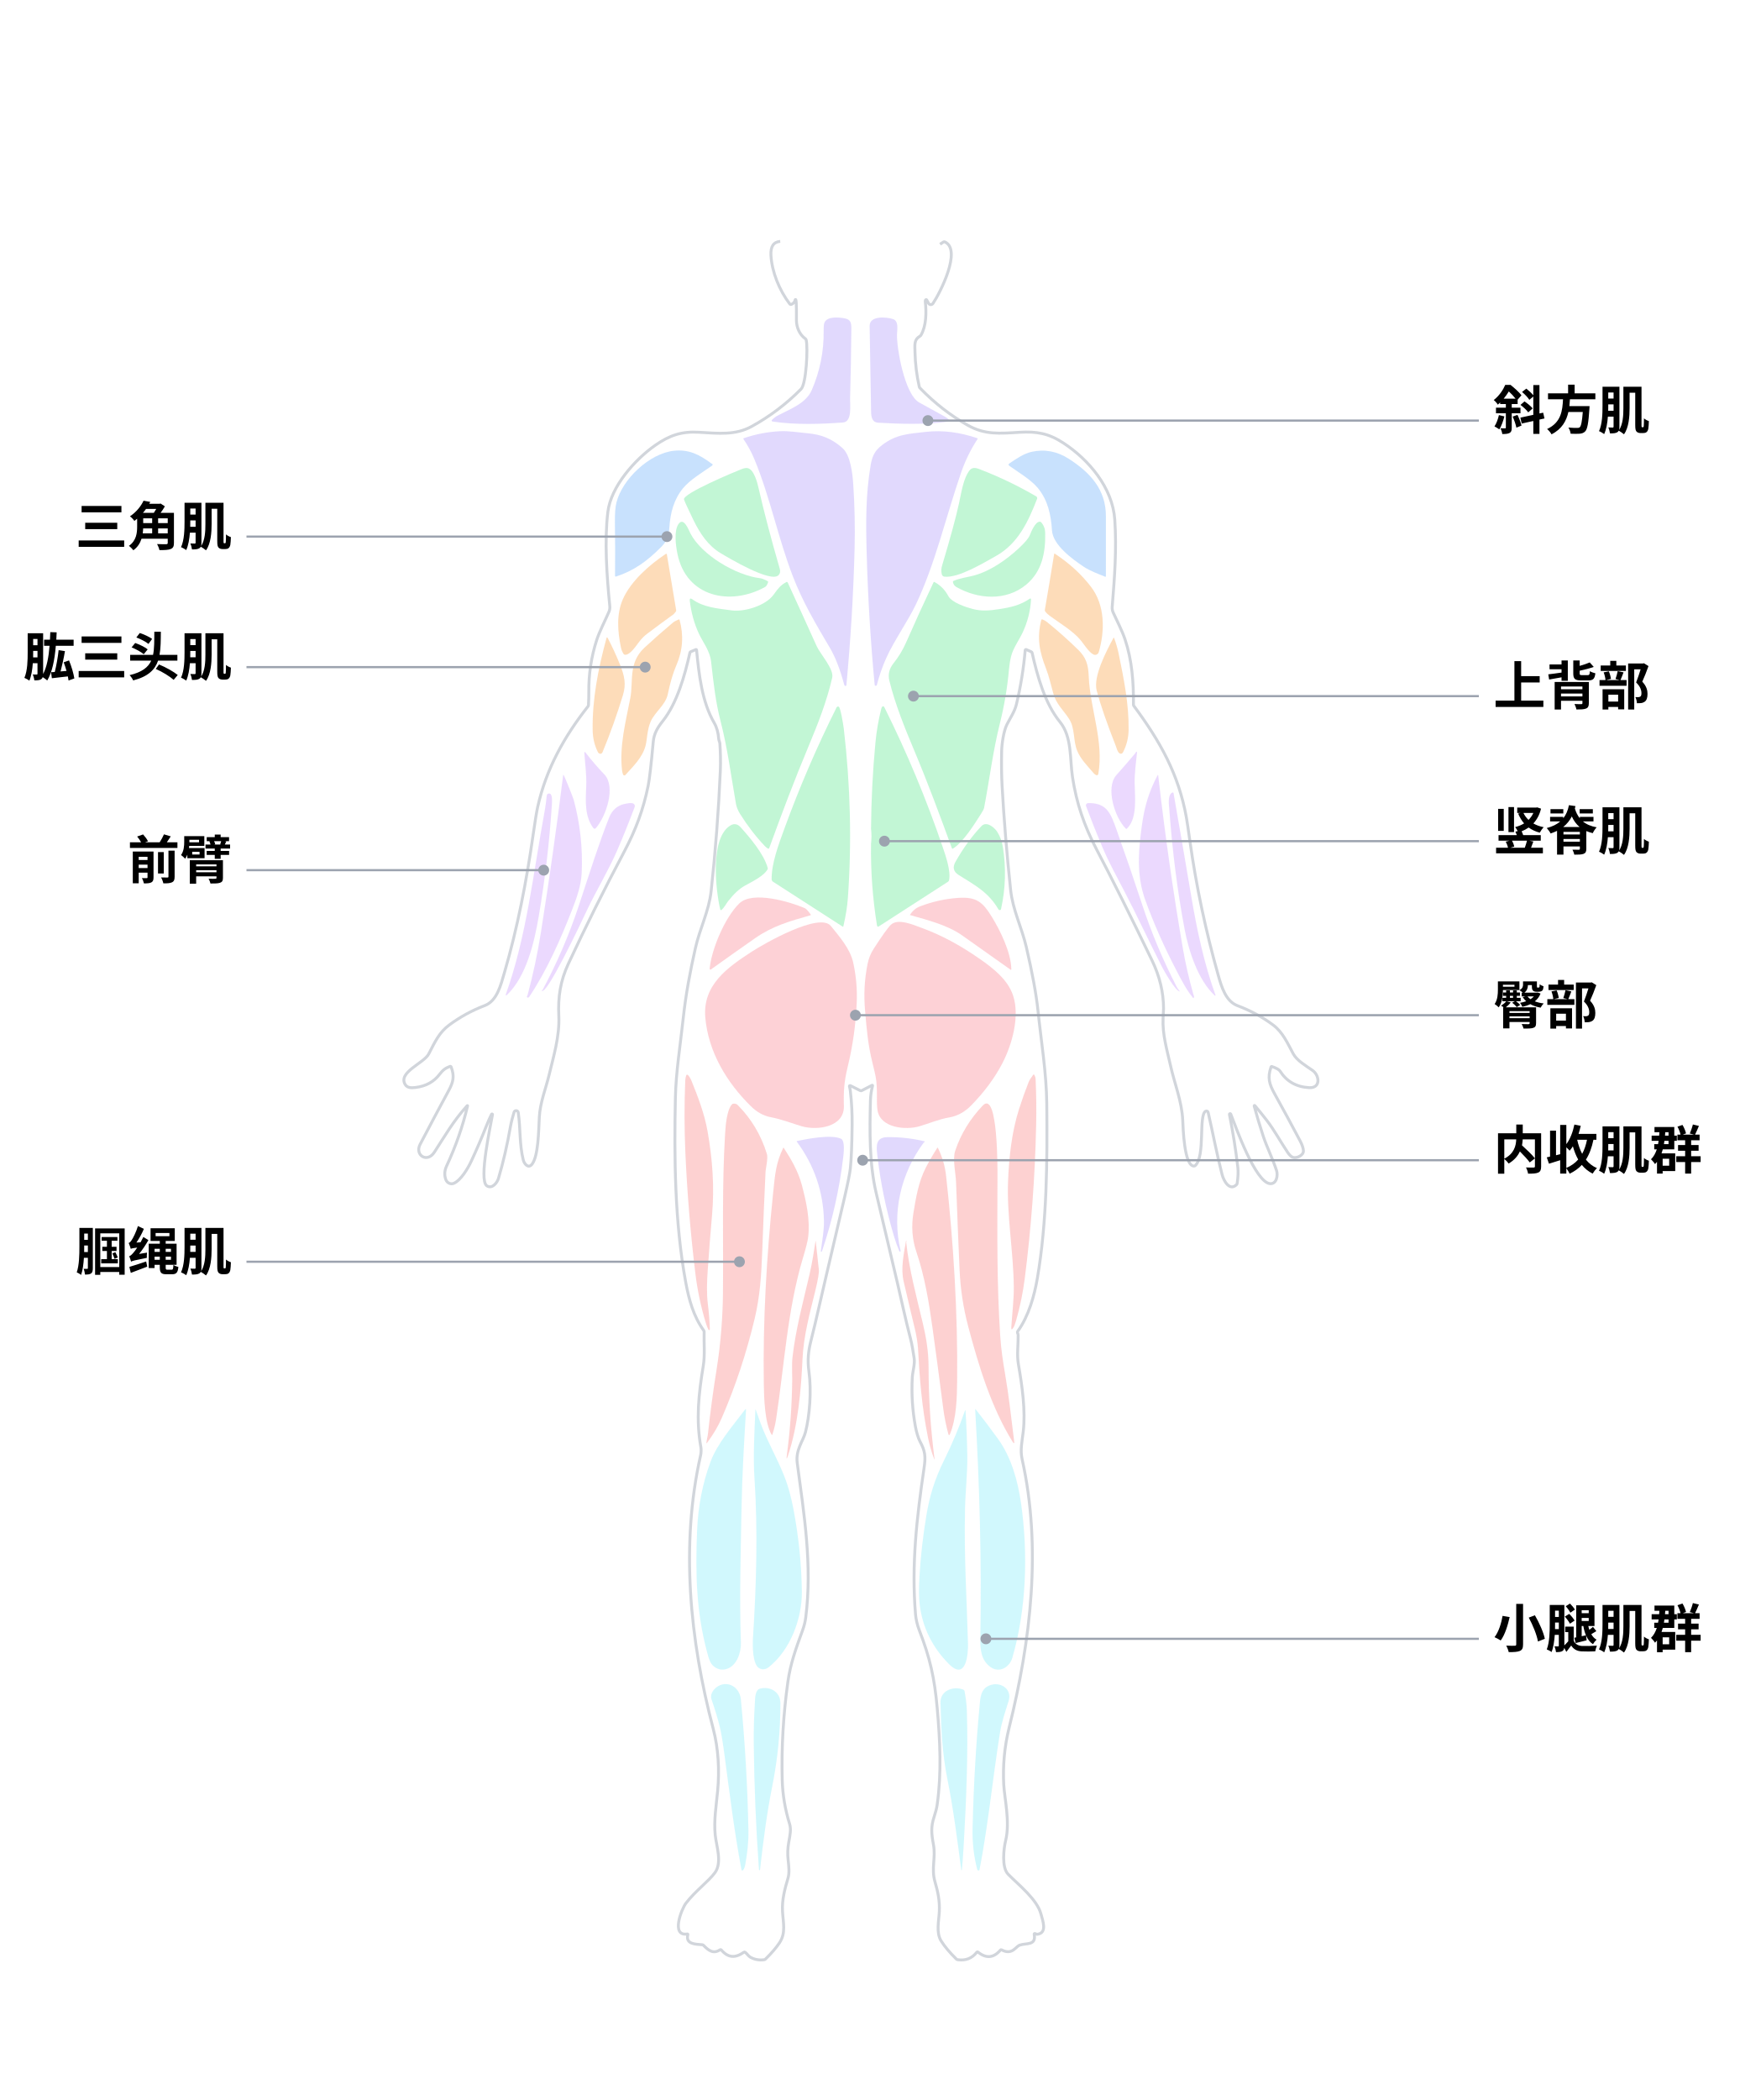
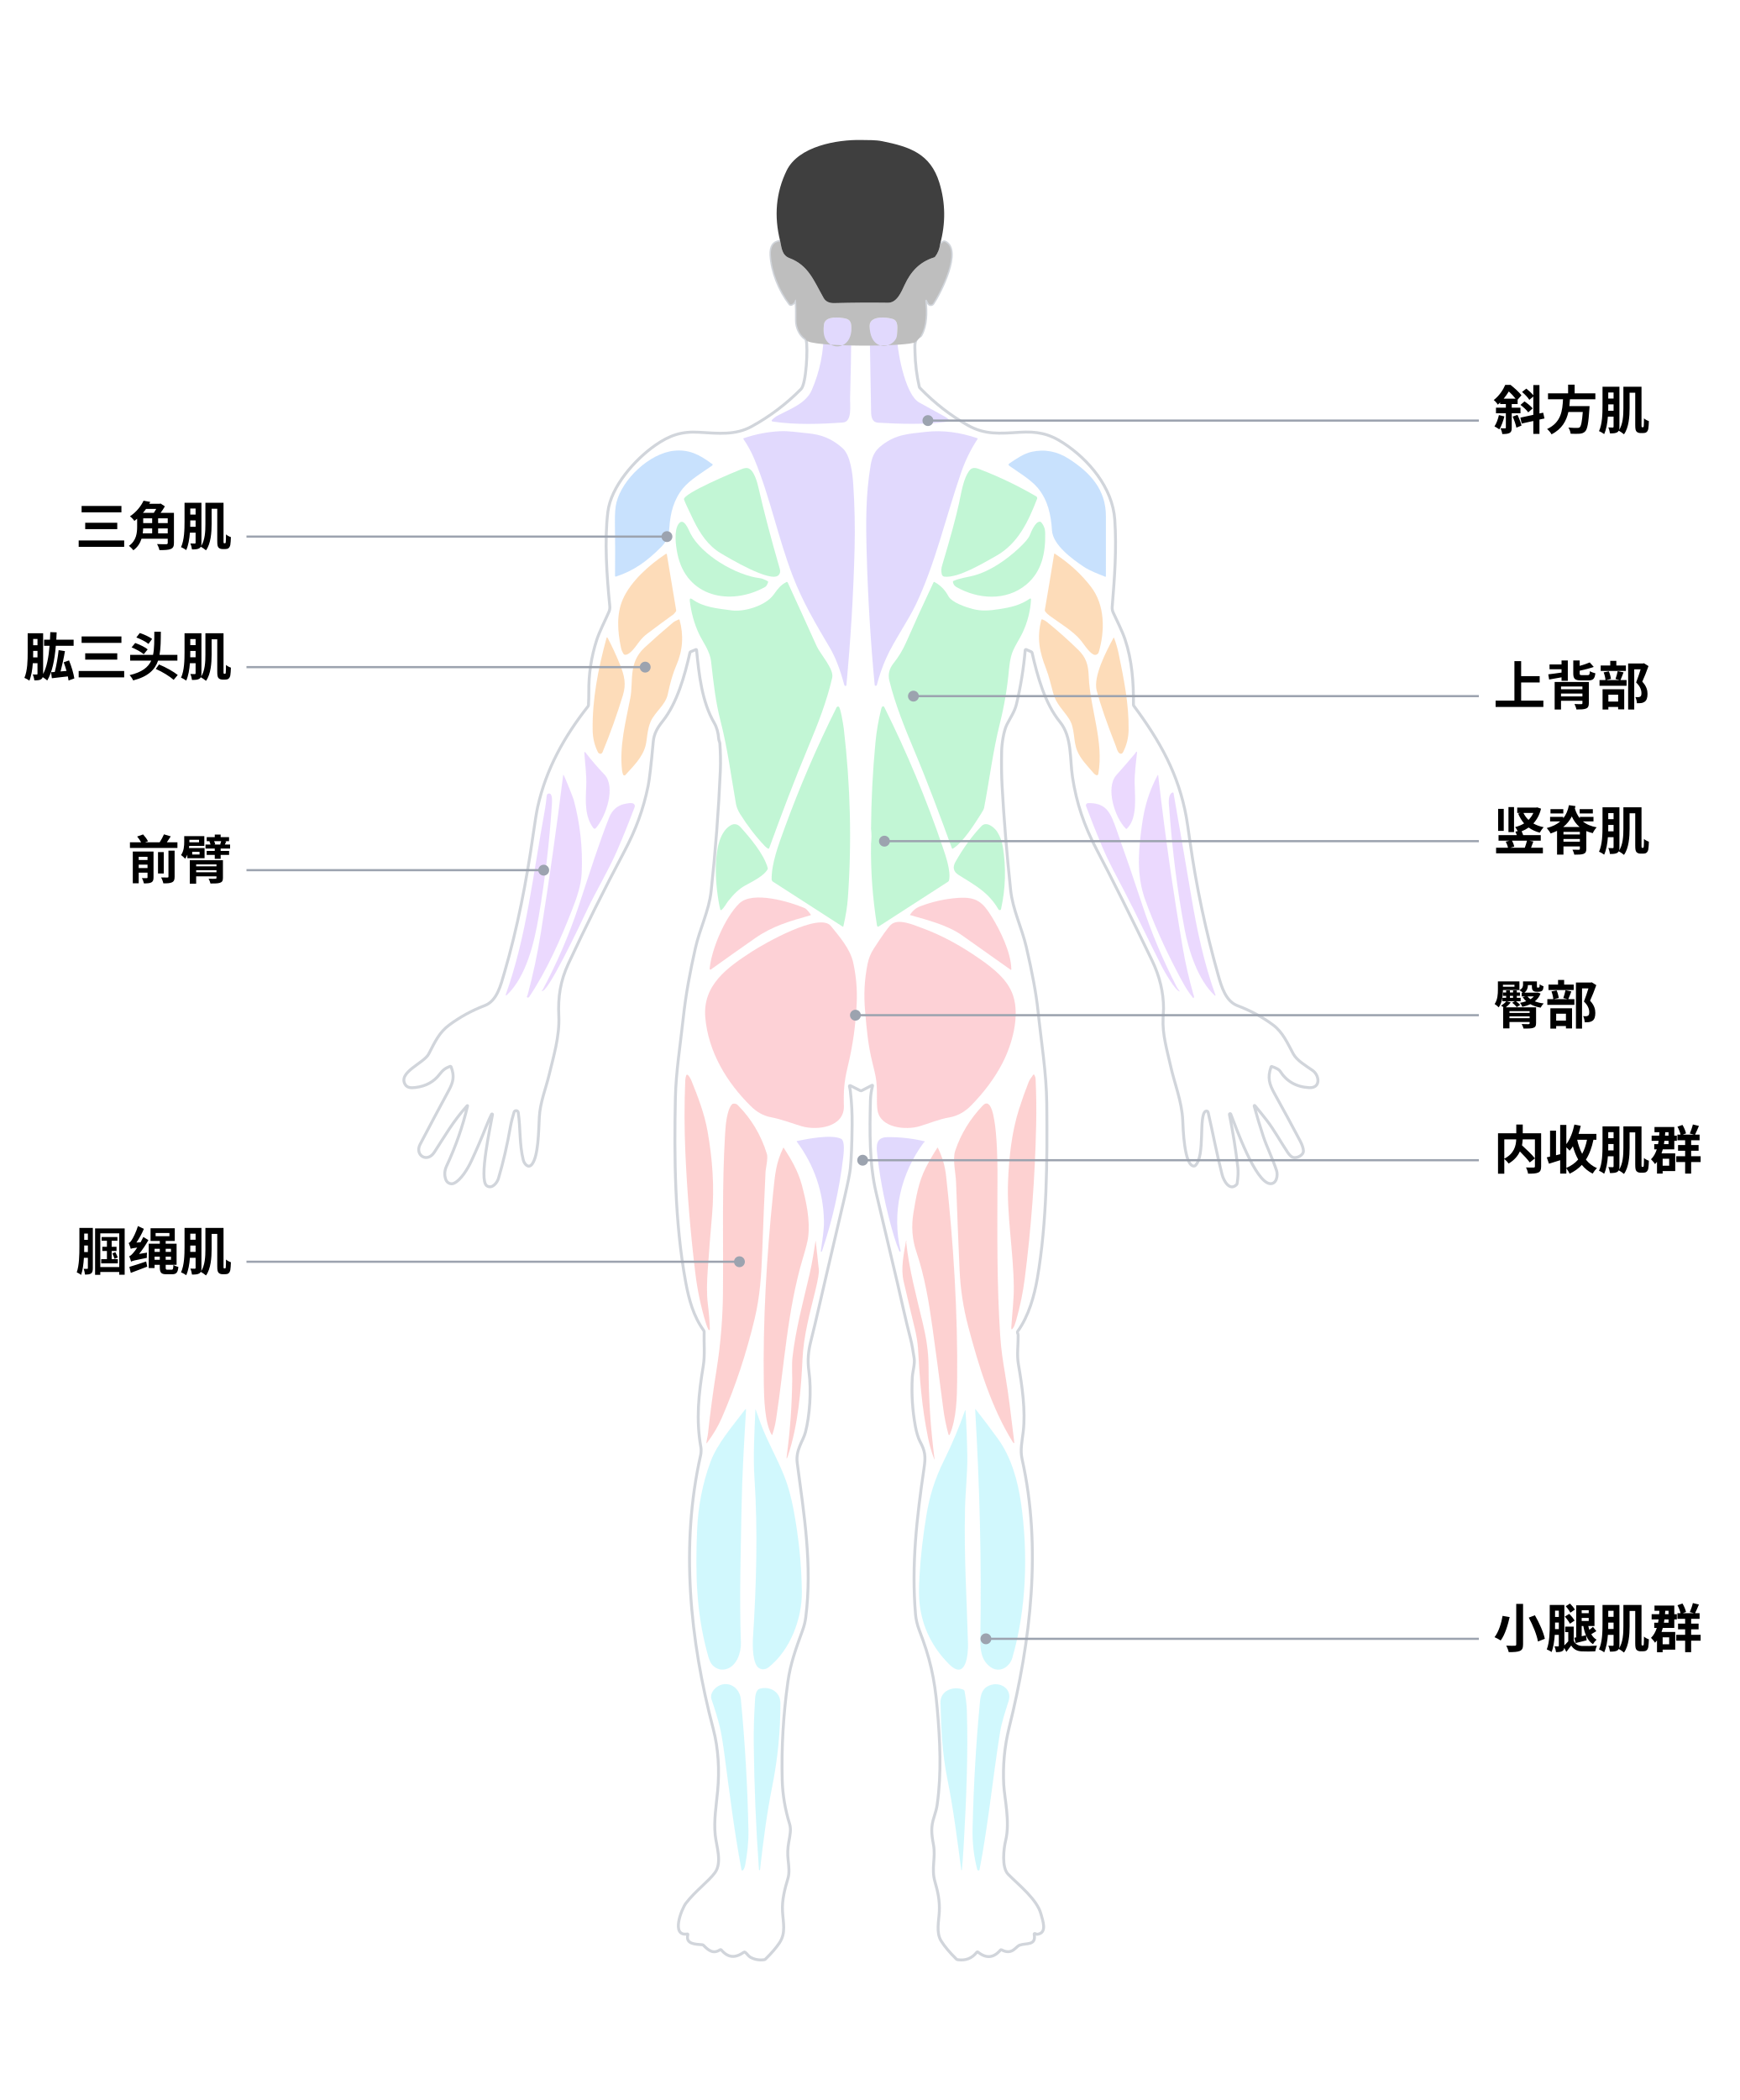
<svg xmlns="http://www.w3.org/2000/svg" viewBox="490 0 1200 1448">
  <path class="body-outline" stroke="#d1d5db" stroke-width="2" fill="none" style="vector-effect: non-scaling-stroke" d="M 1028.14 166.45 Q 1021.22 166.96 1021.73 176.02 C 1022.38 187.38 1027.41 200.00 1034.70 209.56 A 0.95 0.95 0.0 0 0 1035.77 209.88 Q 1037.97 209.08 1038.42 206.75 Q 1038.48 206.41 1038.79 206.56 C 1039.50 206.91 1039.29 219.51 1039.32 221.19 C 1039.41 225.63 1041.33 230.61 1045.48 233.58 A 1.48 1.46 -79.2 0 1 1046.03 234.40 C 1047.33 239.56 1046.14 264.59 1042.52 268.26 Q 1027.38 283.59 1008.53 293.99 C 997.30 300.18 985.80 298.88 972.00 298.05 C 960.16 297.34 951.79 300.13 941.86 307.09 C 927.96 316.83 911.37 335.39 909.24 353.00 C 906.85 372.86 908.46 396.71 910.58 417.97 Q 910.78 420.04 909.97 421.91 C 907.17 428.36 903.51 435.29 901.56 441.28 Q 895.91 458.72 896.11 477.26 Q 896.15 480.50 895.88 486.15 Q 895.86 486.66 895.55 487.06 C 879.06 508.02 866.67 530.27 860.84 556.43 Q 859.72 561.44 857.62 576.15 C 853.15 607.45 846.97 639.64 837.96 670.48 C 835.37 679.35 832.82 690.15 824.31 693.38 Q 811.21 698.35 799.91 706.70 C 793.05 711.77 790.22 717.94 785.68 726.75 C 782.37 733.16 764.38 739.29 769.45 747.77 C 771.01 750.37 774.09 750.14 776.79 749.81 Q 787.25 748.51 793.13 740.83 C 795.42 737.84 797.13 736.50 800.36 735.31 A 0.63 0.63 0.0 0 1 801.16 735.68 C 803.48 741.92 802.81 745.80 799.51 751.90 Q 789.51 770.39 779.78 789.01 C 775.87 796.49 784.57 802.15 789.55 794.51 C 796.72 783.50 802.47 773.20 812.06 762.59 Q 812.62 761.98 812.43 762.79 Q 807.49 783.70 798.01 804.03 Q 795.79 808.79 797.53 813.47 C 798.35 815.65 800.88 816.85 802.95 815.95 C 807.95 813.78 812.74 805.60 815.08 800.58 Q 820.51 788.92 825.23 776.95 Q 827.37 771.52 829.06 768.26 A 0.34 0.34 0.0 0 1 829.69 768.47 C 828.65 774.94 819.92 813.84 825.80 817.66 C 829.47 820.04 832.91 815.52 833.80 812.51 Q 838.73 795.91 842.08 776.75 C 842.69 773.31 843.62 770.03 844.54 766.92 A 1.49 1.49 0.0 0 1 847.45 767.13 C 849.06 778.16 848.17 788.91 850.91 799.85 C 851.57 802.48 854.41 806.12 856.99 802.69 C 861.32 796.92 861.47 780.19 861.98 770.25 C 862.50 760.22 866.62 750.03 868.70 741.28 C 871.57 729.16 876.10 714.64 875.42 700.50 C 874.79 687.46 876.48 676.40 882.00 664.53 Q 899.81 626.31 920.51 587.27 C 928.60 572.01 933.68 558.17 937.01 542.00 Q 938.40 535.24 940.57 511.31 C 941.06 506.01 943.33 501.94 947.04 497.29 C 957.02 484.77 962.25 465.95 965.86 450.00 Q 965.97 449.54 966.40 449.37 L 969.87 447.93 Q 970.39 447.72 970.44 448.27 C 972.08 465.19 974.18 483.97 982.58 498.42 Q 985.25 503.01 985.69 509.45 C 985.76 510.51 986.43 511.70 986.49 512.50 C 986.89 517.68 987.09 525.23 986.82 531.50 Q 985.00 573.11 980.47 614.52 C 978.98 628.13 972.65 640.33 969.66 653.60 C 966.01 669.78 963.02 685.46 961.19 702.45 C 959.24 720.52 956.19 739.39 955.83 756.75 C 954.96 797.57 955.28 842.51 962.96 884.21 C 965.15 896.11 968.33 907.72 975.37 917.40 A 1.48 1.46 27.9 0 1 975.65 918.29 C 975.42 926.20 976.32 934.21 975.03 942.01 C 971.89 960.94 969.95 978.86 973.41 997.96 C 973.70 999.53 973.58 1001.87 973.23 1003.42 C 959.26 1065.20 965.77 1130.76 981.86 1191.82 C 985.51 1205.68 986.32 1220.46 984.96 1234.92 C 984.02 1244.98 982.27 1255.20 983.30 1265.30 C 984.08 1272.87 988.23 1284.18 983.14 1291.21 C 978.75 1297.25 969.45 1303.98 963.07 1312.35 C 960.11 1316.25 952.52 1335.31 964.02 1333.54 Q 964.55 1333.46 964.42 1333.98 C 962.73 1340.59 969.52 1340.54 974.36 1340.95 Q 974.88 1341.00 975.24 1341.37 C 978.64 1344.83 981.89 1347.54 986.66 1344.41 Q 987.11 1344.12 987.46 1344.52 C 992.32 1350.09 997.09 1350.27 1003.06 1346.11 Q 1003.50 1345.80 1003.93 1346.12 C 1005.34 1347.18 1006.20 1348.82 1007.59 1349.58 Q 1011.98 1351.98 1017.08 1351.27 A 1.56 1.56 0.0 0 0 1017.93 1350.86 Q 1024.28 1344.70 1027.72 1339.46 C 1032.14 1332.71 1030.13 1325.67 1029.71 1317.92 C 1029.27 1309.96 1031.28 1302.44 1033.52 1294.97 C 1034.58 1291.42 1034.05 1286.50 1033.60 1282.59 Q 1032.89 1276.40 1034.01 1270.28 C 1034.95 1265.11 1035.75 1261.39 1034.60 1257.67 Q 1029.90 1242.46 1029.51 1227.25 Q 1028.64 1193.94 1033.40 1159.73 C 1035.13 1147.30 1038.92 1136.76 1043.43 1124.47 Q 1045.16 1119.75 1045.73 1115.31 C 1050.32 1079.07 1044.60 1044.51 1039.86 1008.73 C 1038.66 999.61 1043.98 993.60 1045.54 987.51 C 1048.41 976.36 1049.80 959.10 1047.93 945.66 C 1046.88 938.09 1047.48 931.84 1049.21 924.99 C 1053.15 909.35 1056.75 892.75 1059.78 880.01 Q 1066.27 852.63 1072.60 825.22 Q 1075.98 810.55 1076.49 805.75 Q 1077.50 796.31 1077.72 775.82 Q 1077.85 764.16 1076.54 752.58 Q 1076.32 750.58 1075.99 749.61 Q 1075.45 748.03 1076.95 748.78 L 1083.35 752.00 A 1.10 1.08 44.4 0 0 1084.32 752.00 L 1091.50 748.31 A 0.24 0.24 0.0 0 1 1091.84 748.59 Q 1090.49 753.63 1090.36 758.75 C 1089.82 779.99 1089.54 802.24 1094.28 822.45 Q 1101.55 853.47 1108.92 884.46 C 1111.25 894.25 1114.60 910.13 1117.95 922.87 C 1119.13 927.36 1119.75 931.95 1120.50 936.49 C 1121.14 940.42 1119.45 945.92 1119.24 949.53 Q 1118.26 966.73 1121.38 983.68 C 1121.98 986.96 1123.21 991.52 1124.54 993.96 C 1128.10 1000.50 1128.52 1004.24 1127.36 1012.10 C 1122.34 1046.29 1118.51 1078.84 1121.48 1113.50 C 1121.72 1116.32 1122.66 1120.49 1123.91 1123.73 C 1131.43 1143.10 1134.58 1156.98 1136.42 1177.99 C 1138.35 1200.12 1139.52 1222.20 1136.35 1244.60 Q 1135.88 1247.88 1134.29 1252.69 C 1132.00 1259.62 1132.37 1264.14 1133.83 1271.98 C 1135.50 1280.93 1132.17 1288.45 1134.90 1297.66 C 1136.88 1304.36 1138.19 1310.69 1137.87 1317.88 C 1137.58 1324.48 1135.49 1332.56 1139.15 1338.36 Q 1142.72 1344.04 1149.63 1350.84 Q 1149.97 1351.18 1150.46 1351.25 Q 1158.71 1352.49 1163.67 1346.15 A 0.64 0.64 0.0 0 1 1164.58 1346.04 Q 1173.02 1352.85 1180.03 1344.60 Q 1180.37 1344.20 1180.83 1344.46 Q 1186.12 1347.40 1190.08 1343.66 Q 1192.28 1341.58 1193.29 1341.22 C 1197.87 1339.60 1204.81 1341.71 1203.29 1333.67 A 0.39 0.39 0.0 0 1 1203.82 1333.23 L 1204.86 1333.62 Q 1205.25 1333.77 1205.65 1333.71 C 1212.46 1332.65 1209.17 1324.33 1208.00 1319.87 C 1205.32 1309.62 1192.63 1299.79 1185.30 1292.30 C 1180.77 1287.68 1182.22 1274.71 1183.62 1269.06 C 1186.76 1256.35 1182.79 1239.97 1182.29 1230.50 C 1181.63 1217.80 1182.70 1204.60 1185.99 1191.35 C 1200.90 1131.35 1208.58 1067.26 1194.98 1006.22 C 1193.56 999.84 1194.88 994.32 1195.73 987.24 C 1197.46 972.87 1195.00 955.62 1192.39 940.62 C 1191.27 934.14 1192.32 927.30 1192.25 920.69 Q 1192.25 920.23 1192.09 919.80 L 1191.79 918.97 Q 1191.59 918.45 1191.92 918.00 C 1199.57 907.39 1203.42 893.36 1205.50 881.25 C 1212.13 842.49 1212.38 800.86 1211.97 761.04 C 1211.76 739.76 1208.12 718.12 1205.90 696.81 Q 1204.13 679.89 1197.85 652.94 C 1194.73 639.58 1188.50 627.37 1187.05 613.69 Q 1183.04 575.93 1181.17 542.06 Q 1180.56 530.97 1180.85 518.01 C 1180.96 512.91 1182.20 504.08 1184.51 499.52 C 1186.81 494.98 1189.81 490.71 1191.01 485.74 Q 1195.45 467.32 1197.09 448.35 A 0.55 0.55 0.0 0 1 1197.86 447.90 L 1201.25 449.41 Q 1201.74 449.63 1201.86 450.16 C 1205.49 466.08 1210.60 484.96 1221.09 497.82 C 1229.48 508.13 1227.82 523.50 1229.73 535.92 C 1232.46 553.65 1237.66 569.19 1246.25 585.54 Q 1262.47 616.39 1284.56 662.22 Q 1292.50 678.70 1292.52 695.41 Q 1292.52 695.47 1292.20 701.94 C 1291.63 713.32 1294.91 723.91 1297.35 734.87 C 1300.01 746.89 1305.13 759.34 1305.74 772.33 C 1305.98 777.24 1306.66 804.29 1313.58 804.01 A 1.29 1.29 0.0 0 0 1314.41 803.66 C 1321.43 797.06 1316.55 769.02 1321.52 766.22 A 1.20 1.19 -21.2 0 1 1323.27 766.99 C 1326.58 781.35 1329.25 795.81 1332.92 809.99 C 1334.01 814.20 1338.07 821.55 1342.84 816.86 Q 1343.20 816.50 1343.28 816.00 Q 1344.28 809.42 1343.76 805.00 Q 1341.60 786.63 1337.95 768.42 A 0.48 0.48 0.0 0 1 1338.86 768.15 C 1342.31 776.96 1355.85 815.37 1366.03 816.16 C 1370.51 816.50 1371.54 810.41 1370.44 807.06 C 1367.79 798.97 1363.64 790.62 1361.28 783.45 Q 1357.86 773.08 1355.02 762.60 A 0.28 0.28 0.0 0 1 1355.50 762.34 Q 1359.72 767.36 1363.75 772.57 C 1368.83 779.14 1373.25 787.32 1378.17 794.66 Q 1379.99 797.36 1381.66 797.98 C 1384.30 798.97 1389.15 796.58 1388.99 793.50 Q 1388.85 790.72 1386.66 786.58 Q 1378.13 770.40 1369.24 754.42 C 1365.36 747.45 1364.08 743.12 1366.68 735.63 Q 1366.81 735.24 1367.20 735.38 Q 1371.90 736.99 1372.91 738.60 Q 1379.67 749.28 1393.03 749.97 C 1401.07 750.38 1400.13 741.50 1395.34 738.12 C 1390.41 734.62 1384.54 731.36 1381.93 726.55 C 1378.04 719.37 1374.79 711.78 1368.18 706.82 Q 1357.23 698.60 1343.50 693.43 C 1335.51 690.42 1332.54 680.64 1330.25 672.50 C 1321.70 642.22 1315.13 611.45 1310.75 580.29 Q 1308.97 567.62 1308.28 563.74 C 1302.89 533.66 1289.99 510.94 1272.05 486.75 Q 1271.76 486.36 1271.76 485.88 C 1271.89 470.59 1270.82 455.36 1265.92 440.80 C 1263.95 434.94 1260.59 428.46 1257.79 422.38 Q 1256.94 420.52 1257.10 418.48 C 1258.73 398.21 1260.25 378.73 1258.88 358.36 C 1257.39 336.36 1241.06 316.98 1223.33 305.40 C 1213.33 298.87 1205.11 297.32 1193.06 298.08 C 1179.40 298.94 1169.27 299.86 1157.52 293.24 Q 1139.58 283.12 1124.50 267.54 Q 1124.15 267.19 1124.04 266.70 Q 1121.33 254.82 1121.08 242.66 C 1120.97 237.52 1120.38 234.21 1124.51 231.78 Q 1124.95 231.52 1125.21 231.07 C 1128.92 224.63 1129.03 215.40 1128.17 207.76 Q 1128.08 207.01 1128.59 206.65 Q 1128.95 206.40 1129.15 206.78 L 1130.41 209.10 A 1.80 1.79 -42.1 0 0 1133.47 209.25 C 1138.33 202.11 1153.60 172.22 1141.68 166.80 Q 1141.16 166.57 1140.69 166.88 L 1138.38 168.39" />
  <g id="muscle-regions">
    <path data-muscle-id="trapezius" class="muscle-zone" fill="#c4b5fd" fill-opacity="0.5" d="M1022.74 290.63a.62.61 25.9 01-.36-1.03q1.71-1.83 4.11-3.11c8.19-4.35 19.4-8.3 23.38-17.48q8.48-19.57 8.22-40.85-.05-4.38.57-5.76c1.98-4.38 9.65-3.66 13.85-2.91 4.3.76 4.71 3.25 4.68 7.3q-.2 24.11-.88 48.2c-.12 4.25 1.6 15.84-4.88 16.32-14.57 1.08-32.6 1.81-48.69-.68z" />
    <path data-muscle-id="trapezius" class="muscle-zone" fill="#c4b5fd" fill-opacity="0.5" d="M1095.75 291.46c-4.3-.25-4.9-3.99-4.95-7.71q-.46-29.47-1-58.94c-.13-7.39 11.74-6.23 15.99-4.85 4.2 1.36 3.01 6.89 2.88 10.79-.28 8.88 5.15 41.1 15.32 46.78q8.6 4.81 17.27 9.51 1.97 1.07 3.26 2.36a.8.79 63.6 01-.45 1.35c-16.12 2.17-33.78 1.56-48.32.71z" />
    <path data-muscle-id="trapezius" class="muscle-zone" fill="#c4b5fd" fill-opacity="0.5" d="M1071.06 308.94c5.6 4.92 6.96 17.83 7.43 24.88q1.5 22.3.93 44.68-1.2 46.76-5.66 94a.57.56 3.7 01-.59.51q-.68-.03-.94-1.01-4.29-15.9-9.79-25.19c-10.24-17.31-18.8-31.84-25.59-49.4-10.19-26.38-15.6-54.28-26.46-80.58q-3.07-7.43-7.61-14.07-.3-.43.2-.6 12.47-4.28 25.48-4.85c5.54-.25 12.15.86 18.32 1.41 9.7.87 16.77 3.6 24.28 10.22z" />
    <path data-muscle-id="trapezius" class="muscle-zone" fill="#c4b5fd" fill-opacity="0.5" d="M1163.98 302.12a.43.43 0 01.22.65q-7.08 10.77-11.41 23.37c-10.53 30.61-17.8 62.94-31.3 91.07-5.11 10.64-15.17 25.22-20.12 36.26q-4.08 9.08-6.59 18.83a.77.77 0 01-1.51-.12q-4.27-45.15-5.52-90.99c-.56-20.28-.74-39.92 2.75-60.43 1.04-6.13 2.77-9.98 7.85-13.85 9.8-7.48 18.02-7.73 30.1-9.11 12.02-1.39 23.92.4 35.53 4.32z" />
    <path data-muscle-id="deltoids" class="muscle-zone" fill="#93c5fd" fill-opacity="0.5" d="M980.66 319.58c.19.14.55.19.65.32a.8.8 0 01-.16 1.15c-6.78 4.75-15.26 9.77-20.03 15.58-6.41 7.78-8.76 16.96-9.44 27.04-.39 5.92-1.68 9.5-5.59 13.43-10.02 10.08-19.04 16.47-31.14 20.41q-.75.25-.75-.55.19-18.4-.09-36.3-.14-9.4 1.07-14.22c4.04-16.07 22.8-33.85 39.68-35.64 9.99-1.06 17.34 2.46 25.8 8.78z" />
    <path data-muscle-id="deltoids" class="muscle-zone" fill="#93c5fd" fill-opacity="0.5" d="M1227.3 316.44c14.62 9.44 25.48 21.03 25.46 39.51q-.02 20.56-.01 41.37a.37.37 0 01-.51.35c-5.08-2.06-10.41-3.98-14.9-6.97-7.84-5.24-21.14-14.95-21.77-24.95-.69-10.75-2.81-20.85-9.76-29.25-4.68-5.65-12.96-10.58-19.6-15.26q-1.23-.87.01-1.71c4.6-3.13 9.91-6.78 15.25-7.98q13.58-3.03 25.83 4.89z" />
    <path data-muscle-id="upper-back" class="muscle-zone" fill="#86efac" fill-opacity="0.5" d="M987.06 381.44c-8.48-5.06-14.14-13.28-18.82-22.92q-5.3-10.92-6.46-14.04c-1.49-4.01 35.14-19.22 39.61-20.97q2.75-1.08 4.33-.72c4.33.96 6.61 9.96 7.46 13.7q5.43 23.89 14.65 55.74.78 2.7-.88 4.39c-5.37 5.5-34.69-12.08-39.89-15.18z" />
    <path data-muscle-id="upper-back" class="muscle-zone" fill="#86efac" fill-opacity="0.5" d="M1017.44 583.31q-9.11-9.57-16.97-22.03-2.28-3.62-2.91-7.25c-3.28-18.82-5.77-38.04-10.52-56.55-3.53-13.73-4.74-25.19-6.61-41.43-.85-7.35-5.67-13.34-8.22-18.75q-4.93-10.47-6.44-22.88-.33-2.72 1.89-1.11c7.25 5.27 16.36 6.16 26.91 7.56 8.86 1.19 23.41-3.18 28.94-10.76 3.34-4.58 4.7-6.5 8.86-8.77a.67.66-26.4 01.92.3q10.02 21.8 19.93 43.78c2.56 5.69 12.11 15.88 10.77 21.83-3.65 16.09-9.88 31.96-16.24 47.13-9.72 23.21-18.61 46.72-27.2 70.36q-.24.67-.88.35-1.03-.52-2.23-1.78z" />
    <path data-muscle-id="upper-back" class="muscle-zone" fill="#86efac" fill-opacity="0.5" d="M1017.71 404.73c-23.86 13.25-54.31 7.11-60.45-22.75-1.2-5.81-2.5-15.84.64-20.55 3.63-5.44 7.17 4.18 8.17 6.14 7.71 15.14 31.62 29.16 48.2 31.13q1.84.21 5.26 2.06.4.21.26.64-.86 2.65-2.08 3.33z" />
    <path data-muscle-id="upper-back" class="muscle-zone" fill="#86efac" fill-opacity="0.5" d="M1141.45 397.63a2.17 2.14-3.6 01-1.88-1.64q-.71-2.97.18-5.95 8.74-29.19 11.75-43.29c1.73-8.11 3.07-16.77 6.94-22.08 1.92-2.62 4.28-2.27 7.19-1.15q20.52 7.9 39.09 18.77a1.37 1.36 25.9 01.58 1.67c-6.05 15.46-12.98 30.84-28.43 39.45-9.45 5.26-25.83 15.17-35.42 14.22z" />
    <path data-muscle-id="upper-back" class="muscle-zone" fill="#86efac" fill-opacity="0.5" d="M1149.69 404.8q-2.04-1.15-2.45-3.5-.09-.53.41-.75c4.64-2.04 9.78-2.51 14.63-3.87 11.01-3.1 22.03-10.83 30.34-18.57q6.33-5.89 7.58-8.93c1.02-2.49 3.79-9.5 7-9.46q.52.01.87.39 2.71 3.01 2.81 7.2c.33 13.77-2.24 26.93-13.26 35.95-13.88 11.36-33.12 9.94-47.93 1.54z" />
    <path data-muscle-id="upper-back" class="muscle-zone" fill="#86efac" fill-opacity="0.5" d="M1161.19 419.98c6.1 1.57 11.6.99 17.75.06 8.36-1.27 14.83-2.76 21.34-7.27a.54.53 74.1 01.84.47q-.64 11.88-5.76 22.85c-2.42 5.2-6.64 10.84-8.04 16.67q-1.02 4.24-1.43 8.92-1.64 18.72-6.34 37.47c-4.73 18.91-7.13 38.67-10.8 57.85q-.24 1.24-2.2 4.3c-4.57 7.14-12.22 19.43-19.34 23.88a.44.43-25.6 01-.64-.22c-8.26-22.57-16.6-45.11-25.91-67.23-6.67-15.85-13.27-32.14-17.27-48.42q-1.58-6.41 2.91-12.01 5.21-6.51 8.57-14.14 9.25-21 19.01-41.64a.47.47 0 01.65-.21q6.17 3.37 9.51 9.64c2.45 4.6 12.22 7.75 17.15 9.03z" />
    <path data-muscle-id="triceps" class="muscle-zone" fill="#fdba74" fill-opacity="0.5" d="M931.03 442.29c-2.01 2.57-6.52 9.71-10.12 9.17q-.52-.08-.8-.52-1.35-2.09-1.84-4.44c-2.25-10.87-3.28-22.88 1.35-33.38 5.45-12.33 18.27-23.68 29.61-31.2a.47.46 68.7 01.71.32l6.42 38.52q.09.54-.26.97c-.47.58-1.12 1.52-1.71 1.94q-9.11 6.58-18.08 13.36-2.9 2.2-5.28 5.26z" />
    <path data-muscle-id="triceps" class="muscle-zone" fill="#fdba74" fill-opacity="0.5" d="M958.15 427.11a.41.41 0 01.55.27q4.44 16.16-2.23 31.41-3.37 7.73-5.91 19.98c-1.51 7.28-8.93 12.21-11.81 18.82-2.42 5.56-2.41 12.5-3.51 16.66-2.14 8.06-8.51 14.15-13.91 20.13a.93.93 0 01-1.54-.25q-.57-1.3-.75-2.89c-1.93-16.91 2.52-33.52 5.71-49.99 2.16-11.21-1.54-24.15 9.68-34.59q9.54-8.86 19.55-17.23c1.3-1.08 2.7-1.72 4.17-2.32z" />
    <path data-muscle-id="triceps" class="muscle-zone" fill="#fdba74" fill-opacity="0.5" d="M903.57 519.67a1.84 1.82-5.4 01-1.12-.92q-3.54-6.97-3.68-15.19c-.37-21.2 3.8-42.53 9.5-63.44q.33-1.23.92-.1 4.64 8.78 8.6 18.67c2.88 7.21 4.19 12.98 1.88 20.57q-6.07 19.96-14.02 39.23-.65 1.58-2.08 1.18z" />
    <path data-muscle-id="triceps" class="muscle-zone" fill="#fdba74" fill-opacity="0.5" d="M1213.94 424.56q-2.02-1.5-3.08-3.02-.31-.46-.22-1 3.32-19.22 6.42-38.46.09-.56.56-.25 14.9 9.82 24.8 22.71c9.8 12.75 9.72 30.37 5.41 45.13a2.62 2.62 0 01-3.76 1.57c-3.26-1.77-6.22-6.71-8.62-9.67-5.24-6.46-14.75-12-21.51-17.01z" />
    <path data-muscle-id="triceps" class="muscle-zone" fill="#fdba74" fill-opacity="0.5" d="M1246.2 534.5q-.95-.3-1.75-1.22c-4.65-5.4-9.13-9.88-11.46-15.51-2.96-7.13-1.37-15.5-5.64-22.09-4.06-6.26-8.72-9.91-10.89-17.58-1.62-5.68-2.81-11.46-4.97-17.02-4.56-11.69-6.45-20.86-3.33-33.56a.59.58-74 01.75-.42q1.69.56 3.22 1.79 11.23 9.08 21.54 19.18c5.39 5.28 6.92 10.13 7.24 18.16.9 22.52 10.62 44.97 6.59 67.49a1.01 1 13.9 01-1.3.78z" />
    <path data-muscle-id="triceps" class="muscle-zone" fill="#fdba74" fill-opacity="0.5" d="M1258.43 439.96q2.01 5.38 3.1 10.68c3.58 17.36 7.13 34.77 6.89 52.61q-.11 8.3-3.94 15.61a1.61 1.6 33.4 01-2.44.5c-1.45-1.19-1.9-3.58-2.43-4.94q-9.23-23.41-13.19-38.15c-2.63-9.81 6.82-27.63 11.53-36.35q.28-.5.48.04z" />
    <path data-muscle-id="erector-spinae" class="muscle-zone" fill="#86efac" fill-opacity="0.5" d="M986.76 627.1c-3.13-13.13-7.31-49.77 7.27-58.07 2.4-1.37 4.8-.82 6.7 1.29 6.15 6.8 16.22 18.56 18.77 28.15a1.35 1.3 52.6 01-.11.98c-2.51 4.53-9.96 8.09-15.83 11.36q-5.47 3.06-11.33 10.52c-1.23 1.56-2.6 4.3-4.5 6.06a.59.58-28.2 01-.97-.29z" />
    <path data-muscle-id="erector-spinae" class="muscle-zone" fill="#86efac" fill-opacity="0.5" d="M1023.15 607.96a2.06 2.04-74.3 01-.94-1.69c-.17-10.98 5.04-24.58 8.79-34.9q15.61-42.83 36-83.59a1.11 1.1-62.5 011.51-.48c1.25.66 3.21 12.98 3.46 15.08q6.94 59.25 2.82 116.88-.62 8.66-3.1 19.37-.13.53-.59.24l-47.95-30.91z" />
    <path data-muscle-id="erector-spinae" class="muscle-zone" fill="#86efac" fill-opacity="0.5" d="M1090.76 581.75q.62-5.16 0-10.27.22-29.79 3.05-59.5 1.1-11.58 3.91-22.88.31-1.27.44-1.43 1.08-1.43 1.88.17 23.38 46.97 40.14 96.18c1.8 5.28 5.84 16.69 4.38 22.96a1.64 1.64 0 01-.71 1.01l-47.63 30.72q-1.12.72-1.34-.6-4.54-28-4.12-56.36z" />
    <path data-muscle-id="erector-spinae" class="muscle-zone" fill="#86efac" fill-opacity="0.5" d="M1151.19 603.31q-5.39-3.38-2.19-9.05 8.03-14.22 17.88-24.62c3.49-3.69 9.04.89 10.97 3.99q2.92 4.66 3.8 10.14 3.5 21.77-1.21 43.02a.96.96 0 01-1.77.28c-6.92-11.85-16.03-16.56-27.48-23.76z" />
    <path data-muscle-id="forearm" class="muscle-zone" fill="#d8b4fe" fill-opacity="0.5" d="M878.44 534.38a.15.15 0 01.18-.13c.47.12 6.68 15.77 7.07 17.22q6.66 24.73 5.52 50.29c-.4 8.9-3.45 17.35-6.64 25.55-7.94 20.38-17.41 41.88-29.59 60.09a1.04 1.02-54.2 01-1.49.25c-.34-.26.37-1.45.47-1.83q5.58-20.8 8.97-42.08 8.65-54.15 15.51-109.36z" />
    <path data-muscle-id="forearm" class="muscle-zone" fill="#d8b4fe" fill-opacity="0.5" d="M893 518.93a.39.38 24.6 01.69-.25q5.97 7.83 13.11 15.27c8.08 8.4 1.41 28.73-5.88 37.12a1.05 1.05 0 01-1.63-.05c-6.09-7.93-5.41-18.74-4.97-28.44.36-8.12-.76-15.7-1.32-23.65z" />
    <path data-muscle-id="forearm" class="muscle-zone" fill="#d8b4fe" fill-opacity="0.5" d="M869.06 547.19c2.16.36 1.67 6.21 1.57 7.8q-2.54 38.84-9.11 77.16c-3.04 17.71-8.47 41.3-22.09 54.09a.38.38 0 01-.62-.41c14.51-40.44 19-84.26 26.8-126.31q.9-4.88 1.48-10.82.18-1.81 1.97-1.51z" />
    <path data-muscle-id="forearm" class="muscle-zone" fill="#d8b4fe" fill-opacity="0.5" d="M864.24 682.58q15.09-28.18 25.12-58.55c8.14-24.63 13.67-42.4 20.79-60.35q3.31-8.37 12.08-9.63c1.35-.2 3.68-.75 4.86.21q1.13.93.61 2.3-5.8 15.45-12.04 29.88c-5.79 13.39-14.92 28.68-20.32 40.14-6.12 13-28.07 59.18-31.64 56.64a.21.21 0 01.03-.36q.15-.07.34-.13.12-.04.17-.15z" />
    <path data-muscle-id="forearm" class="muscle-zone" fill="#d8b4fe" fill-opacity="0.5" d="M1272.99 519.43c.27-.33.33-.75.75-1.05a.32.32 0 01.5.29c-.7 7.22-1.77 14.33-1.66 21.54.13 8.94 2.13 24-5.35 31.17q-.37.35-.73 0c-7.63-7.55-14.2-28.29-6.52-36.92q6.6-7.41 13.01-15.03z" />
    <path data-muscle-id="forearm" class="muscle-zone" fill="#d8b4fe" fill-opacity="0.5" d="M1312.82 688.04c-4.78-6.01-7.2-10.8-11.76-19.56q-12.39-23.79-21.03-47.53c-4.86-13.36-5.22-26.17-3.83-40.19q1.13-11.5 2.69-19.53 2.72-13.98 9.59-26.79a.17.17 0 01.32.06q7.26 63.12 17.22 120.49 2.43 14.04 7.03 30.55c.22.79.74 1.33.36 2.4a.34.34 0 01-.59.1z" />
    <path data-muscle-id="forearm" class="muscle-zone" fill="#d8b4fe" fill-opacity="0.5" d="M1296.52 558.51c-.22-2.94-1.44-10.25 2-12.04a.62.61-18.4 01.89.44q6.25 35.69 12.21 71.07c3.88 23 8.77 46.2 16.73 68.19a.29.29 0 01-.47.31c-11.67-10.67-18.09-31.15-20.89-45.98q-7.27-38.55-10.47-81.99z" />
    <path data-muscle-id="forearm" class="muscle-zone" fill="#d8b4fe" fill-opacity="0.5" d="M1303.5 683.6c-2.89-.66-10.16-13.21-12.11-17.02-8.8-17.21-16.92-34.81-25.84-51.89-5.36-10.27-10.98-20.49-15.39-30.95q-5.86-13.86-11.07-27.8a1.63 1.62 79.5 011.5-2.2c13.02-.16 15.5 7.18 19.65 18.81q9.04 25.33 17.43 50.89 9.65 29.37 23.82 56.84.87 1.69 2.13 3.12.24.28-.12.2z" />
    <path data-muscle-id="gluteal" class="muscle-zone" fill="#fda4af" fill-opacity="0.5" d="M1045.06 626.19q1.42.61 4.11 4.4.27.39-.19.52c-14.47 4.12-26.13 7.4-38.13 15.77q-15.37 10.71-30.53 21.6a.55.54 74.9 01-.86-.5c1.19-13.13 10.35-35.23 20.46-45.06 9.14-8.88 34.99-1.11 45.14 3.27z" />
    <path data-muscle-id="gluteal" class="muscle-zone" fill="#fda4af" fill-opacity="0.5" d="M1007.94 762.81c-16.94-16.64-29.37-37.66-31.47-61-2.06-22.84 15.63-34.95 32.18-45.71 8.2-5.33 46.51-27.32 54.37-17.65 5.92 7.29 13.38 15.84 15.44 25.21q3.01 13.63 2.44 27.6-.94 22.59-6.27 44.49c-2.43 9.96-2.9 17.16-2.59 26.75.47 14.83-18.52 17.18-29.12 14.07-6.38-1.87-13.79-4.83-21.35-6.25q-7.39-1.38-13.63-7.51z" />
    <path data-muscle-id="gluteal" class="muscle-zone" fill="#fda4af" fill-opacity="0.5" d="M1117.94 631.04q-.13-.03-.27-.06-.12-.02-.06-.13 2.58-4.2 7.05-5.92 12.71-4.87 26.13-5.81c12.93-.91 17.1 3.08 23.28 13.06 5.71 9.22 13.32 24.7 13.44 36.06q.01.76-.61.32-16.65-11.74-33.2-23.51c-10.03-7.14-23.72-10.58-35.76-14.01z" />
    <path data-muscle-id="gluteal" class="muscle-zone" fill="#fda4af" fill-opacity="0.5" d="M1124.12 776.61c-9.28 2.74-26.75 1.29-28.86-10.88-1.05-6.03.27-14.88-1.3-23.27q-.54-2.94-2.15-9.35c-3.2-12.81-4.02-23.33-5.08-35.27-1.07-12.03-.57-22 1.64-33.17q1.1-5.6 4.19-10.41 8.74-13.58 11.87-16.59c4.96-4.77 15.84.18 21.19 2.11q19.7 7.12 40.17 21.43c9.59 6.7 19.29 14.31 22.93 25.17 4.81 14.37-.65 33.88-7.42 46.87q-7.79 14.97-21.39 28.9-6.74 6.9-15.26 8.36c-7.07 1.21-13.68 4.08-20.53 6.1z" />
    <path data-muscle-id="adductors" class="muscle-zone" fill="#c4b5fd" fill-opacity="0.5" d="M1070.06 785.19c2.95 1.36 1.8 10.43 1.49 13.04q-3.98 33.27-14.66 64.61a.39.39 0 01-.76-.17c.9-7.05 2.31-14.29 2.16-20.92q-.68-30.14-18.71-54.52-.29-.39.18-.49c7.42-1.52 23.53-4.69 30.3-1.55z" />
    <path data-muscle-id="adductors" class="muscle-zone" fill="#c4b5fd" fill-opacity="0.5" d="M1127.24 787.66c-15.99 21.49-22.3 48.51-16.08 74.83a.47.46-63.2 01-.88.29q-1.99-4.69-3.65-10.24-8.29-27.75-11.6-56.54c-.65-5.71-1.1-11.77 6.87-11.9q13-.19 25.68 2.83a.31.24 41.2 01.1.53q-.12.01-.27.07-.1.04-.17.13z" />
    <path data-muscle-id="hamstrings" class="muscle-zone" fill="#fca5a5" fill-opacity="0.5" d="M963.27 741.53a.71.7 31.7 011.19-.28q1.51 1.62 2.47 3.99c4.6 11.41 8.93 22.66 11.07 34.72 3.38 19.14 4.84 38.23 3.12 57.74q-1.68 19.06-2.99 38.15c-.51 7.55-.88 15.71.07 23.18q1.08 8.54 1.39 17.57a.52.52 0 01-.98.25q-1.03-2.07-1.8-4.62-5.13-16.92-7.25-34.49-5.01-41.45-6.86-83.17-1.09-24.75-.07-49.51.06-1.59.64-3.53z" />
    <path data-muscle-id="hamstrings" class="muscle-zone" fill="#fca5a5" fill-opacity="0.5" d="M1030.2 791.53q.17-.36.38-.03c5.26 8.11 9.94 16.15 12.47 25.64 3.12 11.72 5.87 24.36 4.31 36.24q-.5 3.8-3.57 14.02c-10.75 35.81-12.83 74.2-18.5 111.1q-.82 5.4-2.55 10.55-.23.68-.59.07c-4.72-8.07-5.18-25.09-5.34-34.81-.7-43.69 1.92-87.82 6.38-131.28 1.41-13.74 1.99-21.15 7.01-31.5z" />
    <path data-muscle-id="hamstrings" class="muscle-zone" fill="#fca5a5" fill-opacity="0.5" d="M998.81 761.94q14.07 14.17 20.1 33.62c.98 3.15-.78 9.61-.93 12.91q-1.3 27.63-2.3 55.27c-.55 15.31-1.54 30.27-5.12 45.26q-8.62 36.18-22.76 68.73-3.65 8.41-10.15 17.19-.45.61-.41-.14c.11-1.93.82-4.15.99-5.71q2.45-22.72 6.08-45.26c2.83-17.66 4.18-35.95 4.33-52.37.33-36.43-.75-73.34 1.47-109.68.33-5.32 1.07-16.16 4.7-20.25q.33-.36.81-.45 1.95-.37 3.19.88z" />
    <path data-muscle-id="hamstrings" class="muscle-zone" fill="#fca5a5" fill-opacity="0.5" d="M1052.52 855.62a.04.04 0 01.08.01q1.07 9.9 2.17 19.87.33 3.04-2.37 14.18c-3.83 15.8-8.15 31.11-8.9 47.47-.99 21.61-3.11 45.66-9.92 66.3q-1.49 4.52-.87-.2 3.38-25.36 3.7-51.99c.05-3.74-.4-10.32.2-15.58 2.19-19.2 7.39-38.25 11.75-57.05 1.78-7.64 2.93-15.21 4.16-23.01z" />
    <path data-muscle-id="hamstrings" class="muscle-zone" fill="#fca5a5" fill-opacity="0.5" d="M1183.25 947.53c2.57 14.85 4.32 31.11 6.22 46.14q.35 2.74-1.11.39c-14.67-23.67-23.34-52.15-30.55-79.32q-5.08-19.14-5.97-39.05-1.36-30.37-2.44-60.74c-.22-6.09-2.56-15.63-.55-21.57q5.87-17.35 18.96-31.07c10.77-11.28 10.17 46.55 10.16 48.97-.13 41.09-.45 74.18 1.91 110.07.57 8.75 1.88 17.53 3.37 26.18z" />
    <path data-muscle-id="hamstrings" class="muscle-zone" fill="#fca5a5" fill-opacity="0.5" d="M1136.43 791.52q.27-.42.49.03c3.12 6.46 4.84 12.26 5.68 19.83 5.07 45.8 8.05 94.61 7.56 140.76-.13 11.8-.46 26.22-5.13 37.08a.44.44 0 01-.83-.06q-2.51-9.14-3.69-18.41-3.54-27.64-7.36-55.24c-2.49-18-5.47-35.67-11.09-52.26q-4.35-12.82-2.08-26.75c1.76-10.77 3.58-21.61 8.46-31.16q3.58-6.99 7.99-13.82z" />
    <path data-muscle-id="hamstrings" class="muscle-zone" fill="#fca5a5" fill-opacity="0.5" d="M1115.03 856.73c2.03 18.72 7.11 37.44 11.47 55.77 2.25 9.46 3.94 19.51 3.95 30.11q.02 31.7 4.08 63.16.16 1.26-.29.07-2.7-7.15-4.19-14.6c-4.44-22.21-5.71-40.52-6.87-61.23-.24-4.24-1.19-9.64-2.23-13.92q-3.94-16.25-7.7-32.55c-2.09-9.04.08-18.69 1.6-27.66q.07-.38.32-.09.16.19.01.4-.19.24-.15.54z" />
    <path data-muscle-id="hamstrings" class="muscle-zone" fill="#fca5a5" fill-opacity="0.5" d="M1202.61 741.08a.44.44 0 01.72.03c.52.82.9 1.86.95 2.91q.73 15.98.37 31.97-1.16 52.95-7.85 105.49-1.88 14.74-5.97 29.04-1 3.52-1.92 4.95-1.57 2.47-1.39-.37c.58-9.44 1.83-19.17 1.71-28.16-.32-24.52-4.94-49.11-3.95-72.75.69-16.54 2.5-33.51 7.54-49.38q2.99-9.4 6.61-18.6.74-1.88 3.18-5.13z" />
    <path data-muscle-id="calves" class="muscle-zone" fill="#a5f3fc" fill-opacity="0.5" d="M982.69 1149.31c-3.07-2.23-3.98-6.24-5.24-11.03-7.19-27.14-7.88-53.18-6.67-82.78q1.03-25.29 9.23-47.45c4.77-12.89 15.33-24.77 23.79-36q.82-1.09.74.27c-1.37 22.86-2.72 45.67-3.11 68.49-.52 30.56-1.51 61.11-.42 91.68.24 6.83-2.77 16.29-10.08 18.37q-4.39 1.25-8.24-1.55z" />
    <path data-muscle-id="calves" class="muscle-zone" fill="#a5f3fc" fill-opacity="0.5" d="M983.99 1163.56c7.15-5.59 16.16-.63 17 8.23q4.31 45.02 5.22 90.26c.16 8.25-.8 15.79-2.19 23.65q-.45 2.52-1.43 3.66-.95 1.11-1.22-.33c-5.03-26.7-8.28-53.49-11.87-80.36q-1.68-12.52-3.24-18.71-2.04-8.12-5.53-18.24c-1.03-3 .8-6.25 3.26-8.16z" />
    <path data-muscle-id="calves" class="muscle-zone" fill="#a5f3fc" fill-opacity="0.5" d="M1013.69 1150.31c-4.8-2.61-4.66-16.17-4.36-20.75 2.34-36.49 3.44-73.94 1.04-110.45-1.03-15.55.02-31.49.62-47.06q.03-.66.25-.03c2.28 6.45 4.52 12.88 7.39 19.11 5.12 11.14 11.5 22.91 14.83 33.92q2.34 7.74 3.97 16.46 5.3 28.43 5.62 56.09c.2 18.32-7.9 40-22.63 51.79q-3.42 2.73-6.73.92z" />
    <path data-muscle-id="calves" class="muscle-zone" fill="#a5f3fc" fill-opacity="0.5" d="M1014.14 1164.37c7-1.83 14.1 2.2 14.11 9.95q.06 29.04-5.62 57.41c-3.87 19.28-6.24 38.23-8.43 57.48a.37.37 0 01-.74-.01q-3.12-43.48-3.58-86.64-.15-14.16.76-28.3c.18-2.83.02-8.98 3.5-9.89z" />
    <path data-muscle-id="calves" class="muscle-zone" fill="#a5f3fc" fill-opacity="0.5" d="M1172.94 1149.31c-6.06-4.56-6.94-11.4-6.8-19.4.96-52.67-.49-105.31-3.54-157.9q-.04-.72.41-.16 7.96 10.07 15.43 20.44c9.11 12.64 13.61 28.98 15.78 44.21 4.96 34.71 3.75 72.94-5.97 106.5-1.97 6.82-9.18 10.93-15.31 6.31z" />
    <path data-muscle-id="calves" class="muscle-zone" fill="#a5f3fc" fill-opacity="0.5" d="M1144.41 1147.33q-17.19-17.37-20.08-40.86-.89-7.22-.13-19.97 1.18-20.06 4.69-41.33c2.33-14.1 5.8-25.22 12.41-38.61q8.19-16.59 14.35-34.15a.14.13-37.7 01.26.03q1.01 15.71 1.26 31.44c.18 11.61-1.34 24.91-1.58 36.43-.72 34.7 1.22 62.05 2.06 93.19.17 6.32-1.1 26.1-13.24 13.83z" />
    <path data-muscle-id="calves" class="muscle-zone" fill="#a5f3fc" fill-opacity="0.5" d="M1173.74 1161.73c6.88-2 14.34 3.23 11.98 10.91-2.24 7.3-4.78 14.44-5.99 21.96-5.07 31.52-8.04 63.18-14.13 94.6a.72.71-61.9 01-1.21.37c-.14-.14-.35-.39-.4-.59q-3.53-13.58-3.19-28.23 1.04-44.67 5.06-87.04c.58-6.1 1.93-10.25 7.88-11.98z" />
    <path data-muscle-id="calves" class="muscle-zone" fill="#a5f3fc" fill-opacity="0.5" d="M1154.32 1165a1.58 1.57-84.6 01.97 1.18c.79 4.42 1.42 8.78 1.57 13.4.96 29.17-.47 62.66-2.04 90.23q-.78 13.79-1.39 19.52a.23.23 0 01-.45 0c-2.79-21.25-5.41-41.99-9.64-63.03-3.44-17.08-4.29-34.91-4.68-52.3-.19-8.37 8.99-11.61 15.66-9z" />
  </g>
+   <g id="head-layers" pointer-events="none" aria-hidden="true">
+     <path class="head-layer" fill="#bebebe" d="M1028.14 166.45c1.03 5.06 1.36 9.61 6.41 11.53 13.06 4.95 16.74 15.51 23.52 27.48 1.387 2.447 3.863 3.623 7.43 3.53a910.025 910.025 0 0136.94-.25c6.23.09 9.27-7.55 11.48-12.3 4.31-9.27 10.37-15.83 20.28-18.94.333-.1.603-.287.81-.56 1.92-2.58 3.043-5.43 3.37-8.55l2.31-1.51a.977.977 0 01.99-.08c11.92 5.42-3.35 35.31-8.21 42.45-.761 1.11-2.423 1.028-3.06-.15l-1.26-2.32c-.133-.253-.32-.297-.56-.13-.34.24-.48.61-.42 1.11.86 7.64.75 16.87-2.96 23.31-.173.3.839.041-3.7 4.71-3.34 3.436-74.18 3.78-75.48-1.38a1.465 1.465 0 00-.55-.82c-4.15-2.97-6.07-7.95-6.16-12.39-.03-1.68.18-14.28-.53-14.63-.207-.1-.33-.037-.37.19-.3 1.553-1.183 2.597-2.65 3.13a.951.951 0 01-1.07-.32c-7.29-9.56-12.32-22.18-12.97-33.54-.34-6.04 1.797-9.23 6.41-9.57zm29.95 61.71c.173 14.187 18.967 14.703 19.1-1.37.03-4.05-.38-6.54-4.68-7.3-4.2-.75-11.87-1.47-13.85 2.91-.413.92-.603 2.84-.57 5.76zm31.71-3.35c.36 19.647 18.59 14.82 18.87 5.94.13-3.9 1.32-9.43-2.88-10.79-4.25-1.38-16.12-2.54-15.99 4.85z" />
+     <path class="hair-layer" fill="#3f3f3f" d="M1138.38 168.39q-.49 4.68-3.37 8.55-.31.41-.81.56c-9.91 3.11-15.97 9.67-20.28 18.94-2.21 4.75-5.25 12.39-11.48 12.3q-18.46-.25-36.94.25-5.35.14-7.43-3.53c-6.78-11.97-10.46-22.53-23.52-27.48-5.05-1.92-5.38-6.47-6.41-11.53q-6.64-26.16 4.43-48.88c8.13-16.7 34.61-21.41 51.58-21.04 4.89.11 9.69-.11 14.42.85 18.79 3.8 33.17 8.5 39.34 28.66q6.38 20.88.47 42.35z" />
+   </g>
  <g id="leader-lines" stroke="#9ca3af" stroke-width="1.5" fill="none">
    <line x1="660" y1="370" x2="950" y2="370" />
    <circle cx="950" cy="370" r="3" fill="#9ca3af" />
    <line x1="660" y1="460" x2="935" y2="460" />
    <circle cx="935" cy="460" r="3" fill="#9ca3af" />
    <line x1="660" y1="600" x2="865" y2="600" />
    <circle cx="865" cy="600" r="3" fill="#9ca3af" />
    <line x1="660" y1="870" x2="1000" y2="870" />
    <circle cx="1000" cy="870" r="3" fill="#9ca3af" />
    <line x1="1510" y1="290" x2="1130" y2="290" />
    <circle cx="1130" cy="290" r="3" fill="#9ca3af" />
    <line x1="1510" y1="480" x2="1120" y2="480" />
    <circle cx="1120" cy="480" r="3" fill="#9ca3af" />
    <line x1="1510" y1="580" x2="1100" y2="580" />
    <circle cx="1100" cy="580" r="3" fill="#9ca3af" />
    <line x1="1510" y1="700" x2="1080" y2="700" />
    <circle cx="1080" cy="700" r="3" fill="#9ca3af" />
    <line x1="1510" y1="800" x2="1085" y2="800" />
    <circle cx="1085" cy="800" r="3" fill="#9ca3af" />
    <line x1="1510" y1="1130" x2="1170" y2="1130" />
    <circle cx="1170" cy="1130" r="3" fill="#9ca3af" />
  </g>
  <g id="muscle-labels" font-size="36" fill="currentColor" font-weight="600" font-family="system-ui, sans-serif">
    <text x="650" y="376" text-anchor="end" class="muscle-label" data-muscle-id="deltoids">三角肌</text>
    <text x="650" y="466" text-anchor="end" class="muscle-label" data-muscle-id="triceps">肱三头肌</text>
    <text x="650" y="606" text-anchor="end" class="muscle-label" data-muscle-id="forearm">前臂</text>
    <text x="650" y="876" text-anchor="end" class="muscle-label" data-muscle-id="hamstrings">腘绳肌</text>
    <text x="1520" y="296" text-anchor="start" class="muscle-label" data-muscle-id="trapezius">斜方肌</text>
    <text x="1520" y="486" text-anchor="start" class="muscle-label" data-muscle-id="upper-back">上背部</text>
    <text x="1520" y="586" text-anchor="start" class="muscle-label" data-muscle-id="erector-spinae">竖脊肌</text>
    <text x="1520" y="706" text-anchor="start" class="muscle-label" data-muscle-id="gluteal">臀部</text>
    <text x="1520" y="806" text-anchor="start" class="muscle-label" data-muscle-id="adductors">内收肌群</text>
    <text x="1520" y="1136" text-anchor="start" class="muscle-label" data-muscle-id="calves">小腿肌群</text>
  </g>
</svg>
